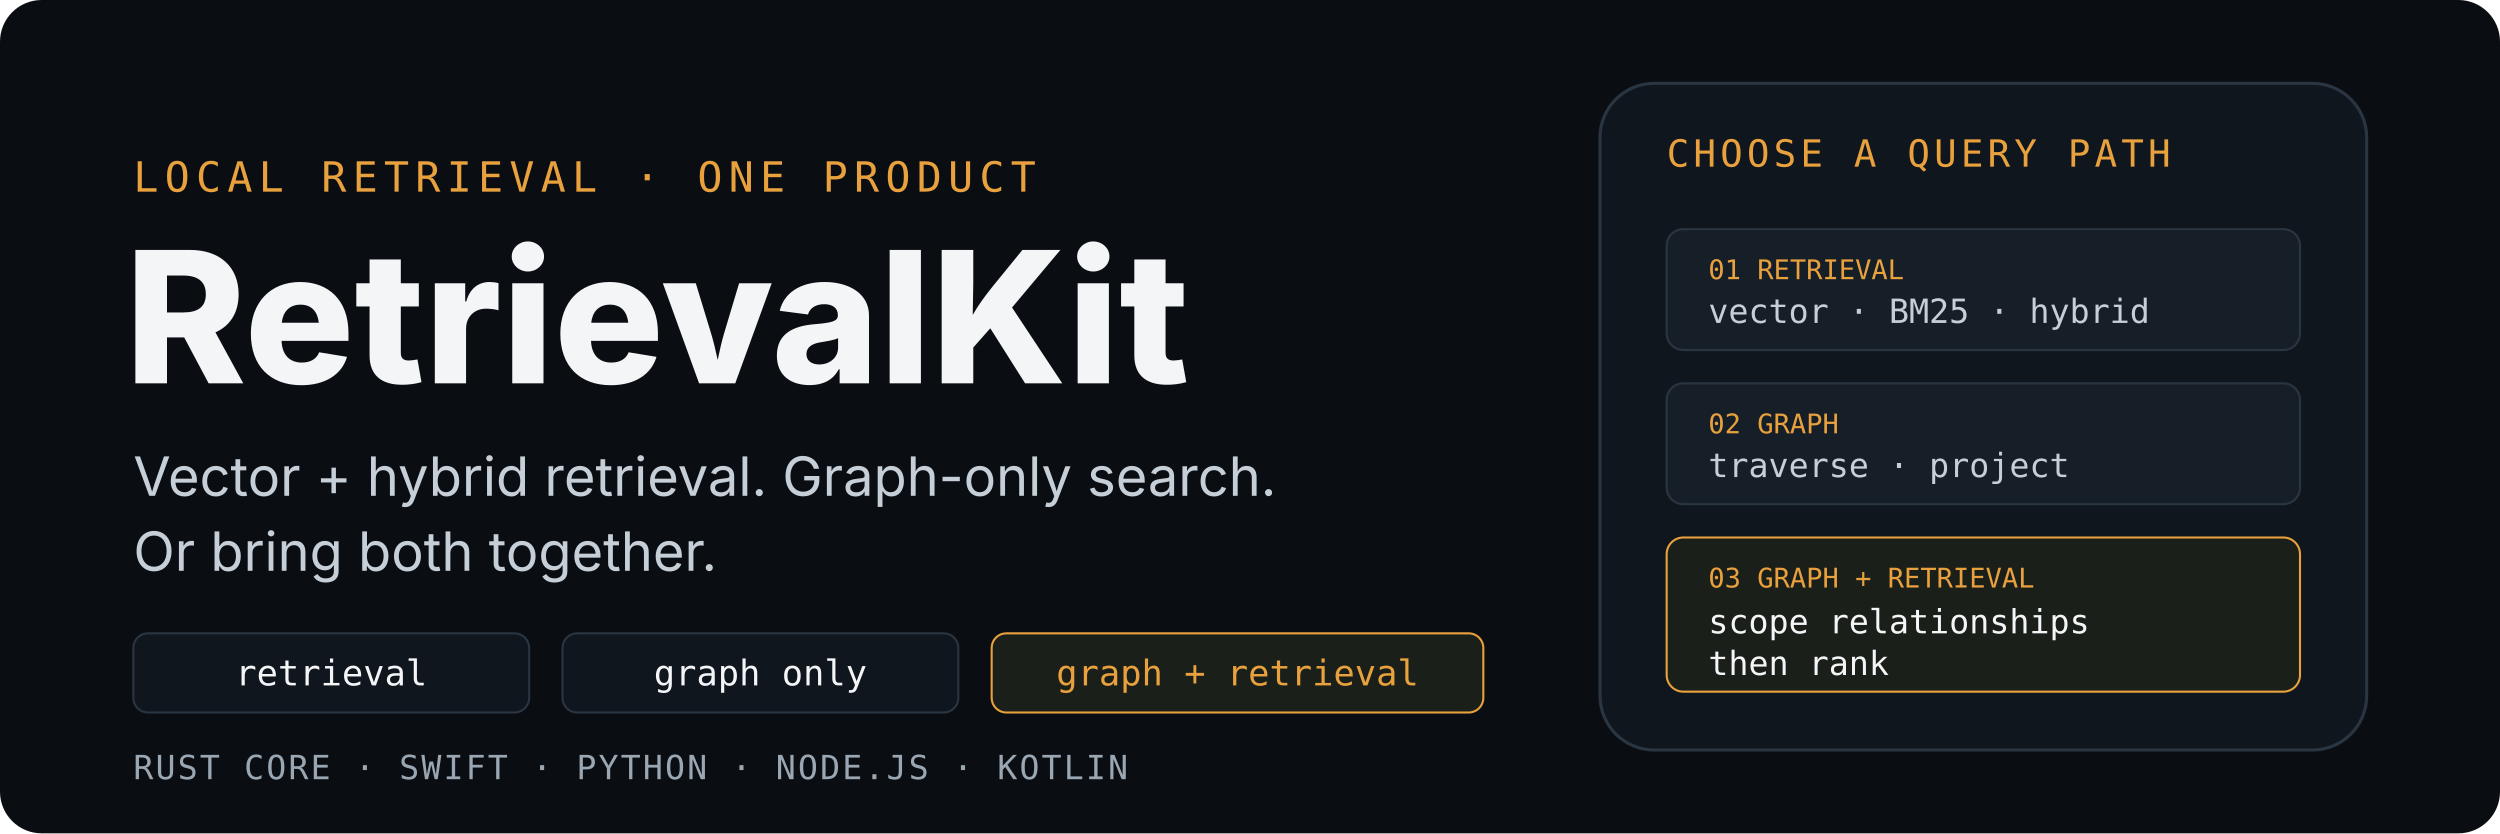
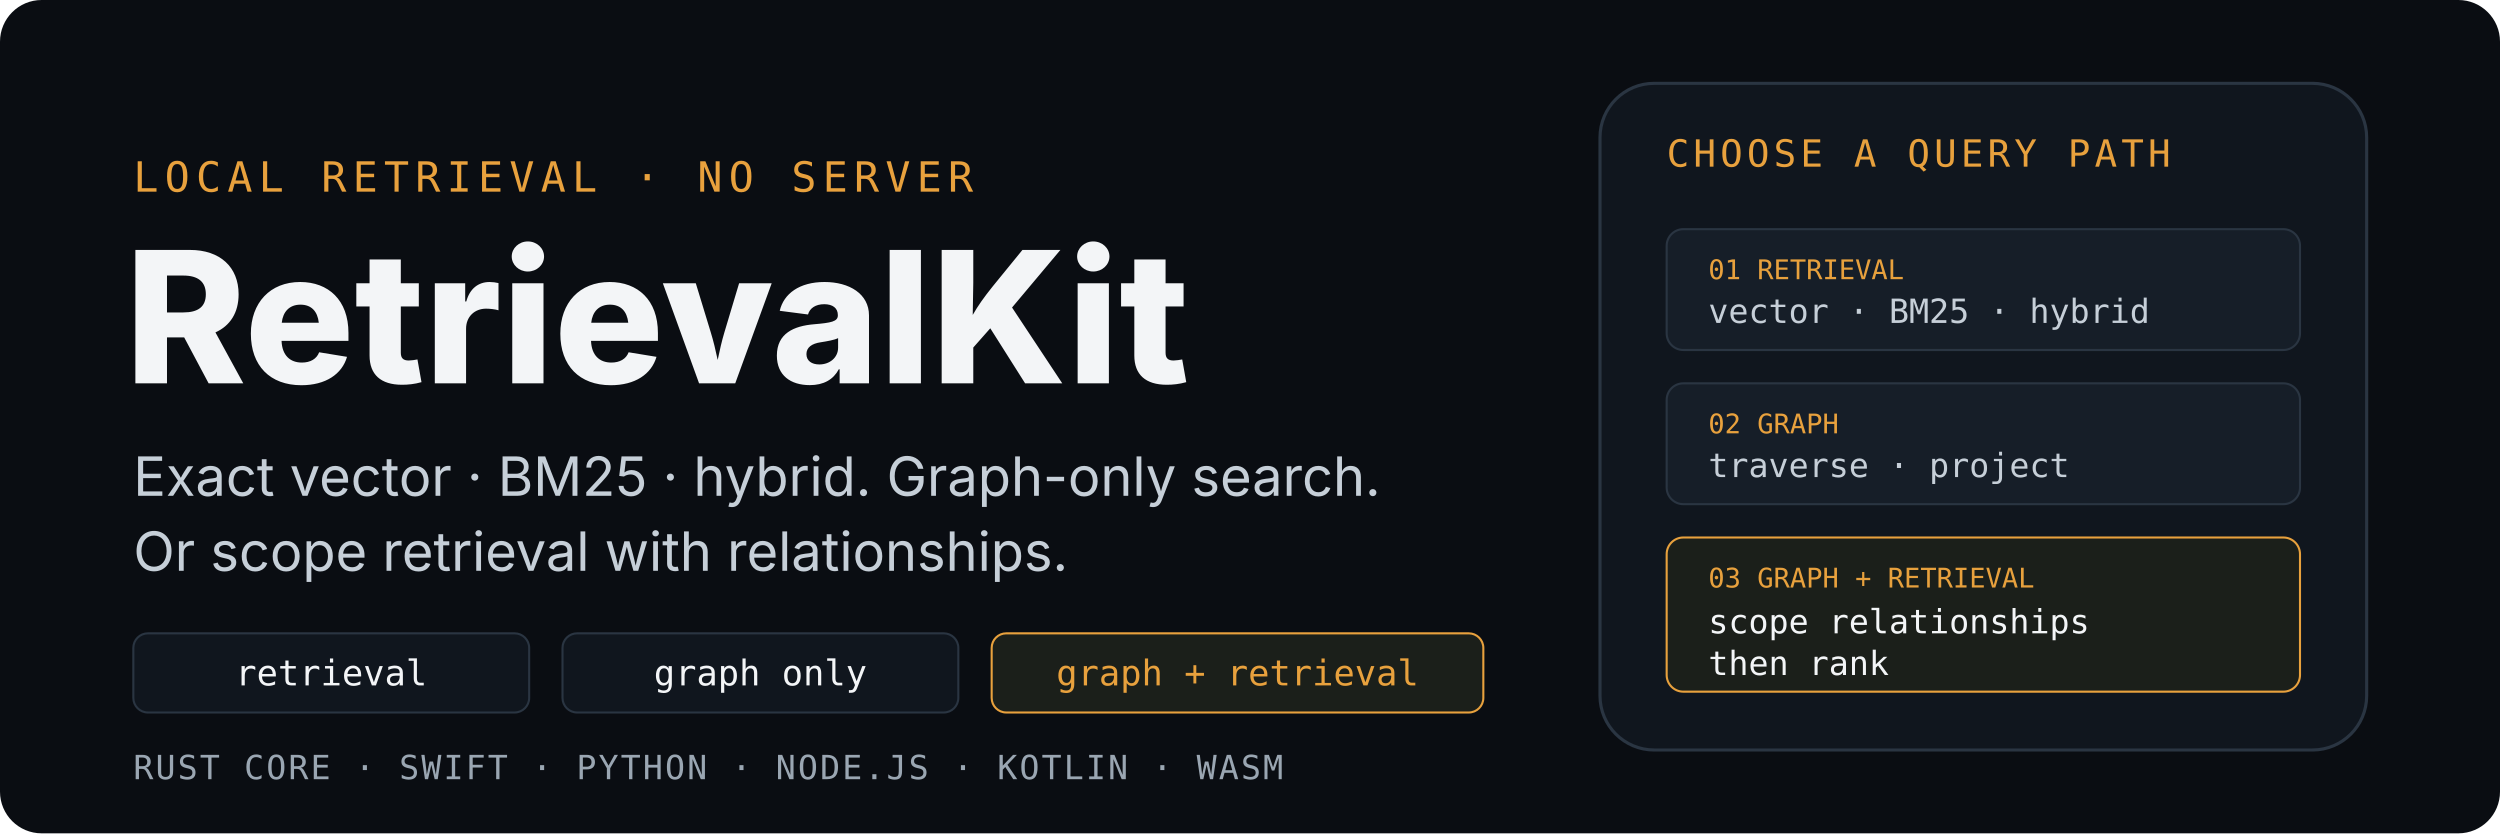
<svg xmlns="http://www.w3.org/2000/svg" width="1200" height="400" viewBox="0 0 1200 400" role="img" aria-labelledby="title desc">
  <rect width="1200" height="400" rx="20" fill="#0A0D12" />
  <g id="title-block">
-     <text x="64" y="92" font-family="ui-monospace, SFMono-Regular, Menlo, monospace" font-size="20" letter-spacing="3" fill="#E8A13D">LOCAL RETRIEVAL · ONE PRODUCT</text>
+     <text x="64" y="92" font-family="ui-monospace, SFMono-Regular, Menlo, monospace" font-size="20" letter-spacing="3" fill="#E8A13D">LOCAL RETRIEVAL · NO SERVER</text>
    <text x="60" y="184" font-family="-apple-system, BlinkMacSystemFont, 'Segoe UI', sans-serif" font-size="88" font-weight="800" fill="#F3F5F7">RetrievalKit</text>
-     <text x="64" y="238" font-family="-apple-system, BlinkMacSystemFont, 'Segoe UI', sans-serif" font-size="26" fill="#C6CFD8">Vector + hybrid retrieval. Graph-only search.</text>
-     <text x="64" y="274" font-family="-apple-system, BlinkMacSystemFont, 'Segoe UI', sans-serif" font-size="26" fill="#C6CFD8">Or bring both together.</text>
+     <text x="64" y="238" font-family="-apple-system, BlinkMacSystemFont, 'Segoe UI', sans-serif" font-size="26" fill="#C6CFD8">Exact vector · BM25 · hybrid. Graph-only search.</text>
+     <text x="64" y="274" font-family="-apple-system, BlinkMacSystemFont, 'Segoe UI', sans-serif" font-size="26" fill="#C6CFD8">Or scope retrieval with relationships.</text>
    <g id="product-flow" transform="translate(64 304)" font-family="ui-monospace, SFMono-Regular, Menlo, monospace" font-size="17">
      <rect x="0" y="0" width="190" height="38" rx="7" fill="#10161E" stroke="#2A3542" />
      <text x="95" y="25" text-anchor="middle" fill="#F3F5F7">retrieval</text>
      <rect x="206" y="0" width="190" height="38" rx="7" fill="#10161E" stroke="#2A3542" />
      <text x="301" y="25" text-anchor="middle" fill="#F3F5F7">graph only</text>
      <rect x="412" y="0" width="236" height="38" rx="7" fill="#1B1F1A" stroke="#E8A13D" />
      <text x="530" y="25" text-anchor="middle" fill="#E8A13D">graph + retrieval</text>
    </g>
-     <text x="64" y="374" font-family="ui-monospace, SFMono-Regular, Menlo, monospace" font-size="16" letter-spacing="1" fill="#9AA6B2">RUST CORE · SWIFT · PYTHON · NODE.JS · KOTLIN</text>
+     <text x="64" y="374" font-family="ui-monospace, SFMono-Regular, Menlo, monospace" font-size="16" letter-spacing="1" fill="#9AA6B2">RUST CORE · SWIFT · PYTHON · NODE.JS · KOTLIN · WASM</text>
  </g>
  <g id="apollo-example">
    <rect x="768" y="40" width="368" height="320" rx="26" fill="#10161E" stroke="#2A3542" stroke-width="1.5" />
    <text x="800" y="80" font-family="ui-monospace, SFMono-Regular, Menlo, monospace" font-size="18" letter-spacing="2" fill="#E8A13D">CHOOSE A QUERY PATH</text>
    <g font-family="ui-monospace, SFMono-Regular, Menlo, monospace">
      <rect x="800" y="110" width="304" height="58" rx="8" fill="#161E28" stroke="#2A3542" />
      <text x="820" y="134" font-size="13" fill="#E8A13D">01 RETRIEVAL</text>
      <text x="820" y="155" font-size="16" fill="#C6CFD8">vector · BM25 · hybrid</text>
      <rect x="800" y="184" width="304" height="58" rx="8" fill="#161E28" stroke="#2A3542" />
      <text x="820" y="208" font-size="13" fill="#E8A13D">02 GRAPH</text>
      <text x="820" y="229" font-size="16" fill="#C6CFD8">traverse · project</text>
      <rect x="800" y="258" width="304" height="74" rx="8" fill="#1B1F1A" stroke="#E8A13D" />
      <text x="820" y="282" font-size="13" fill="#E8A13D">03 GRAPH + RETRIEVAL</text>
      <text x="820" y="304" font-size="16" fill="#F3F5F7">scope relationships</text>
      <text x="820" y="324" font-size="16" fill="#F3F5F7">then rank</text>
    </g>
  </g>
</svg>
